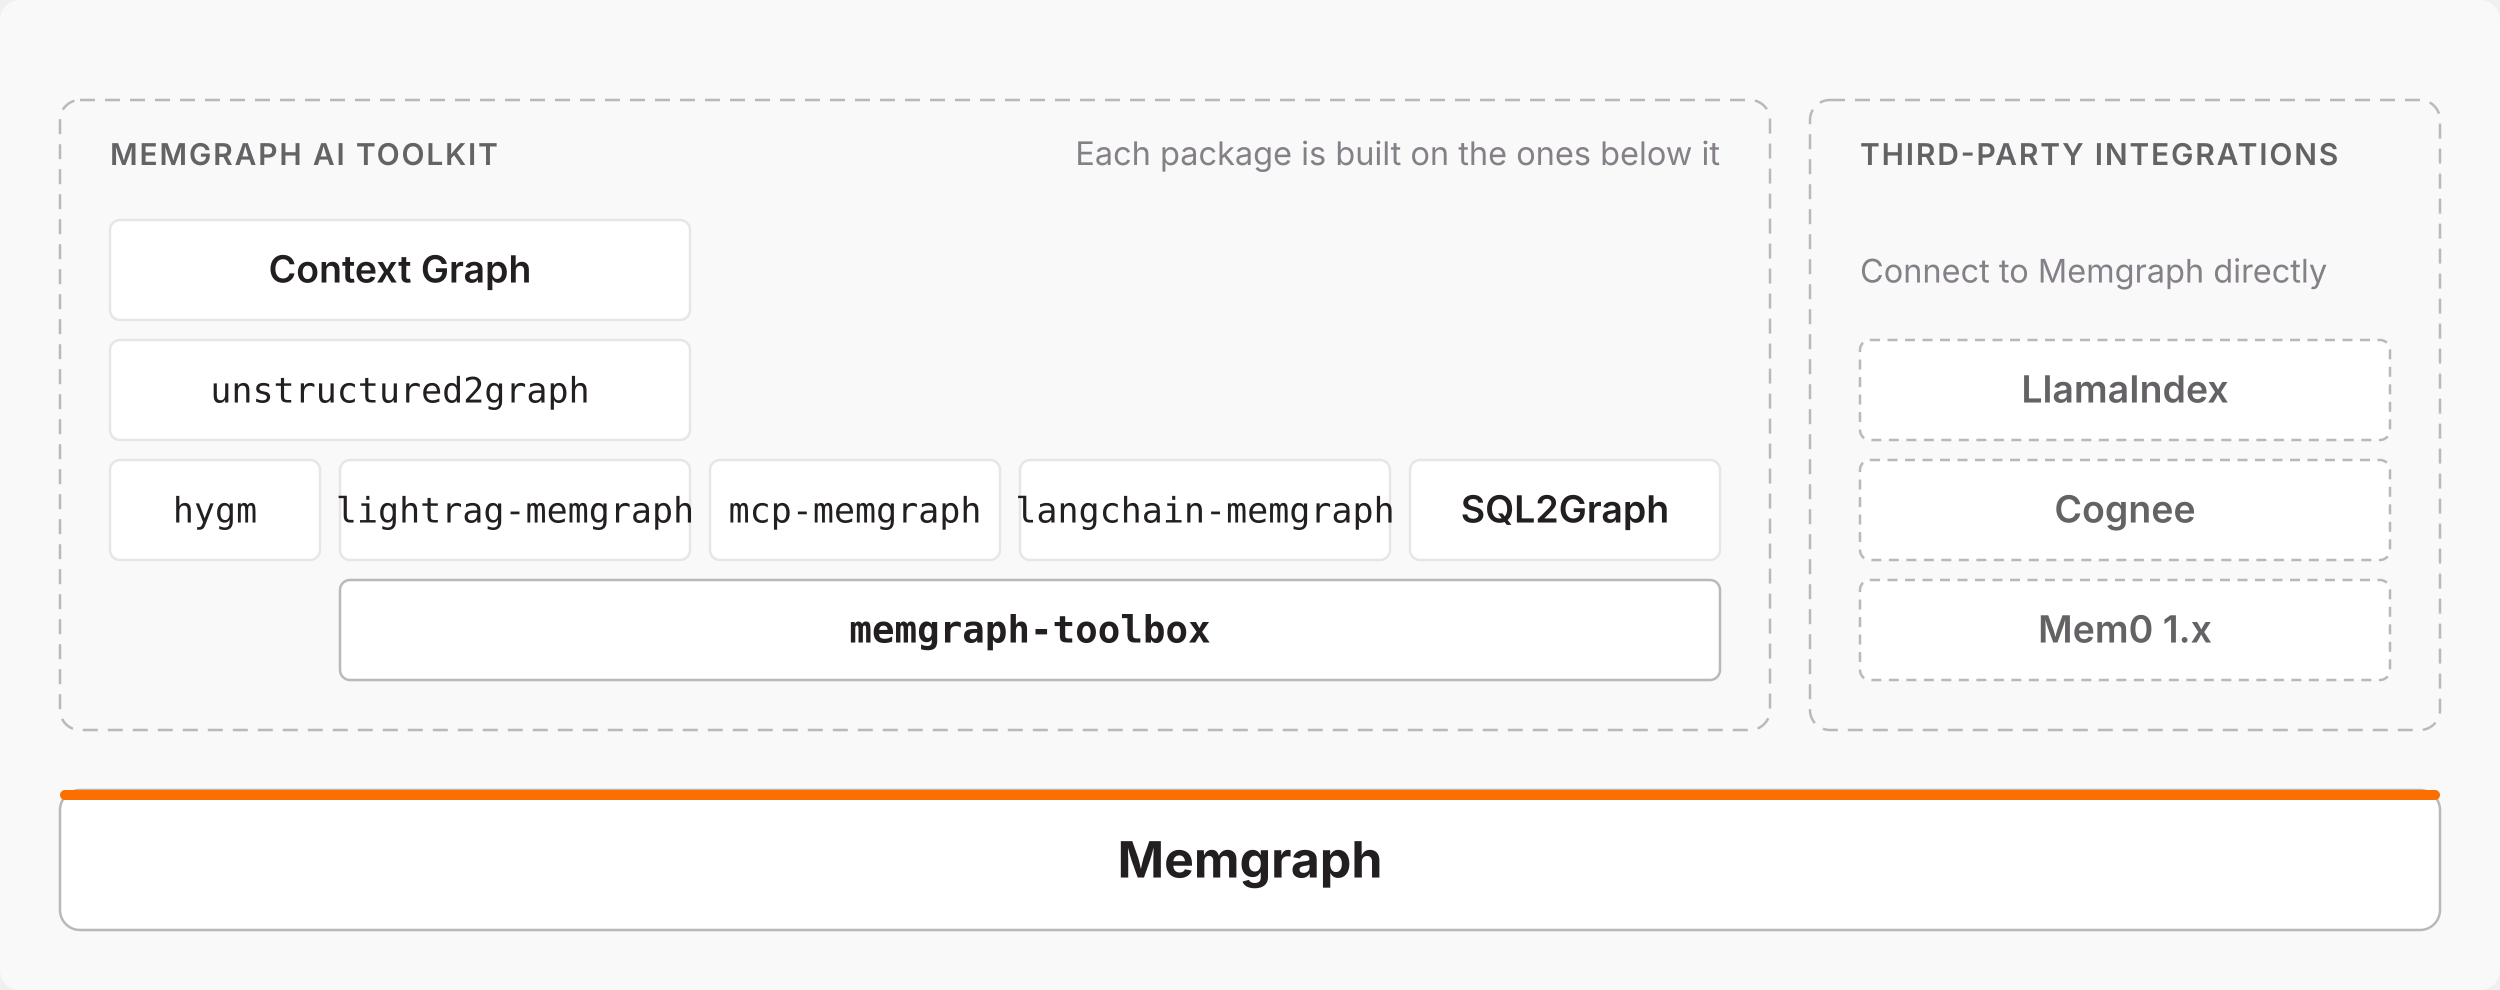
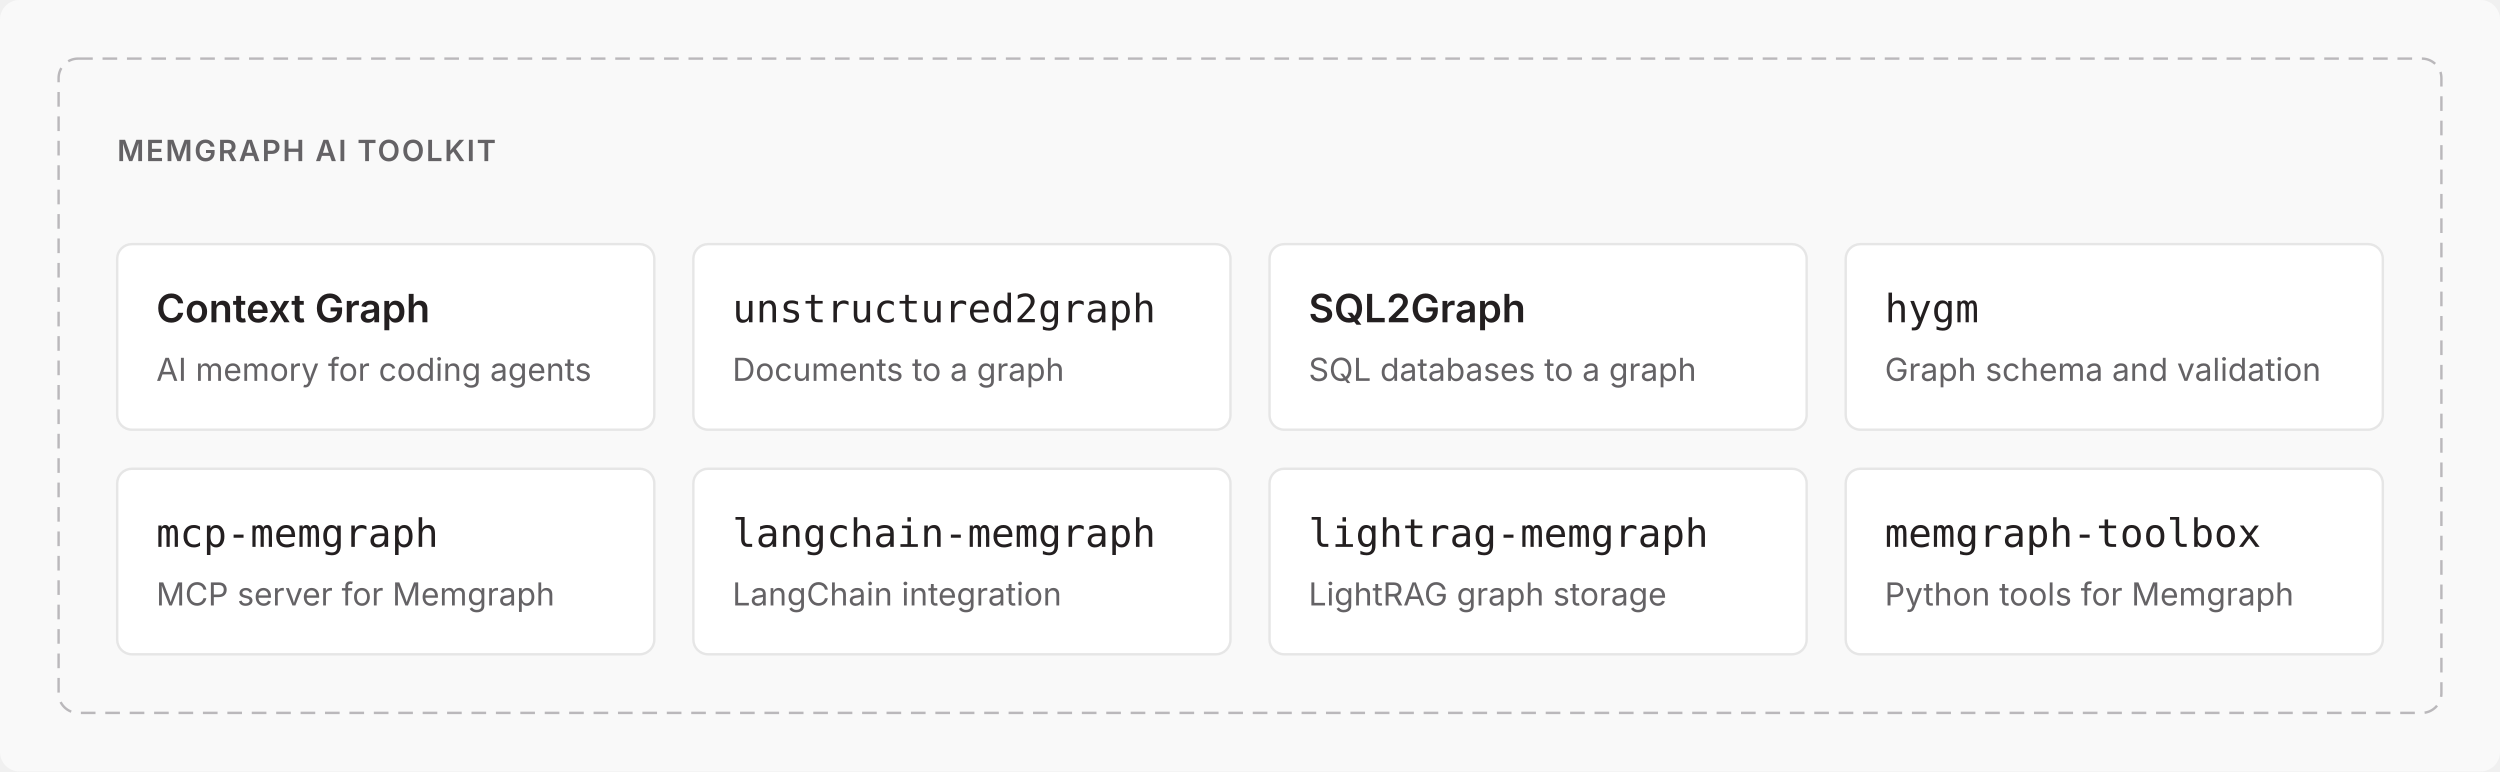
- <svg xmlns="http://www.w3.org/2000/svg" width="1000" height="396" viewBox="0 0 1000 396" font-family="'Inter Tight', Inter, Arial, sans-serif" role="img" aria-labelledby="title desc">
-   <rect x="0" y="0" width="1000" height="396" rx="8" fill="#F9F9F9" />
-   <rect x="24" y="40" width="684" height="252" rx="8" fill="none" stroke="#BAB8BB" stroke-dasharray="6 4" />
-   <text x="44" y="66" font-size="12" font-weight="600" letter-spacing="0.72" fill="#646265">MEMGRAPH AI TOOLKIT</text>
-   <text x="688" y="66" font-size="13" fill="#857F87" text-anchor="end">Each package is built on the ones below it</text>
-   <rect x="44" y="88" width="232" height="40" rx="4" fill="#FFFFFF" stroke="#E6E6E6" />
-   <text x="160" y="113" font-size="15" font-weight="600" fill="#231F20" text-anchor="middle">Context Graph</text>
-   <rect x="44" y="136" width="232" height="40" rx="4" fill="#FFFFFF" stroke="#E6E6E6" />
-   <text x="160" y="161" font-size="14" font-family="'Ubuntu Mono', Consolas, monospace" fill="#231F20" text-anchor="middle">unstructured2graph</text>
-   <rect x="44" y="184" width="84" height="40" rx="4" fill="#FFFFFF" stroke="#E6E6E6" />
-   <text x="86" y="209" font-size="14" font-family="'Ubuntu Mono', Consolas, monospace" fill="#231F20" text-anchor="middle">hygm</text>
-   <rect x="136" y="184" width="140" height="40" rx="4" fill="#FFFFFF" stroke="#E6E6E6" />
-   <text x="206" y="209" font-size="14" font-family="'Ubuntu Mono', Consolas, monospace" fill="#231F20" text-anchor="middle">lightrag-memgraph</text>
-   <rect x="284" y="184" width="116" height="40" rx="4" fill="#FFFFFF" stroke="#E6E6E6" />
-   <text x="342" y="209" font-size="14" font-family="'Ubuntu Mono', Consolas, monospace" fill="#231F20" text-anchor="middle">mcp-memgraph</text>
-   <rect x="408" y="184" width="148" height="40" rx="4" fill="#FFFFFF" stroke="#E6E6E6" />
-   <text x="482" y="209" font-size="14" font-family="'Ubuntu Mono', Consolas, monospace" fill="#231F20" text-anchor="middle">langchain-memgraph</text>
-   <rect x="564" y="184" width="124" height="40" rx="4" fill="#FFFFFF" stroke="#E6E6E6" />
-   <text x="626" y="209" font-size="15" font-weight="600" fill="#231F20" text-anchor="middle">SQL2Graph</text>
-   <rect x="136" y="232" width="552" height="40" rx="4" fill="#FFFFFF" stroke="#BAB8BB" />
-   <text x="412" y="257" font-size="15" font-family="'Ubuntu Mono', Consolas, monospace" font-weight="700" fill="#231F20" text-anchor="middle">memgraph-toolbox</text>
-   <rect x="724" y="40" width="252" height="252" rx="8" fill="none" stroke="#BAB8BB" stroke-dasharray="6 4" />
-   <text x="744" y="66" font-size="12" font-weight="600" letter-spacing="0.72" fill="#646265">THIRD-PARTY INTEGRATIONS</text>
-   <text x="744" y="113" font-size="13" fill="#857F87">Connect to Memgraph directly</text>
-   <rect x="744" y="136" width="212" height="40" rx="4" fill="#FFFFFF" stroke="#BAB8BB" stroke-dasharray="4 3" />
-   <text x="850" y="161" font-size="15" font-weight="600" fill="#646265" text-anchor="middle">LlamaIndex</text>
-   <rect x="744" y="184" width="212" height="40" rx="4" fill="#FFFFFF" stroke="#BAB8BB" stroke-dasharray="4 3" />
-   <text x="850" y="209" font-size="15" font-weight="600" fill="#646265" text-anchor="middle">Cognee</text>
-   <rect x="744" y="232" width="212" height="40" rx="4" fill="#FFFFFF" stroke="#BAB8BB" stroke-dasharray="4 3" />
-   <text x="850" y="257" font-size="15" font-weight="600" fill="#646265" text-anchor="middle">Mem0 1.x</text>
-   <rect x="24" y="316" width="952" height="56" rx="8" fill="#FFFFFF" stroke="#BAB8BB" />
-   <rect x="24" y="316" width="952" height="4" rx="2" fill="#FB6E00" />
-   <text x="500" y="351" font-size="20" font-weight="700" fill="#231F20" text-anchor="middle">Memgraph</text>
+ <svg xmlns="http://www.w3.org/2000/svg" width="1024" height="316" viewBox="0 0 1024 316" font-family="'Inter Tight', Inter, Arial, sans-serif" role="img" aria-labelledby="title desc">
+   <rect x="0" y="0" width="1024" height="316" rx="8" fill="#F9F9F9" />
+   <rect x="24" y="24" width="976" height="268" rx="8" fill="none" stroke="#BAB8BB" stroke-dasharray="6 4" />
+   <text x="48" y="66" font-size="12" font-weight="600" letter-spacing="0.72" fill="#646265">MEMGRAPH AI TOOLKIT</text>
+   <rect x="48" y="100" width="220" height="76" rx="6" fill="#FFFFFF" stroke="#E6E6E6" />
+   <text x="64" y="132" font-size="16" font-weight="600" fill="#231F20">Context Graph</text>
+   <text x="64" y="156" font-size="13" fill="#646265">AI memory for coding agents</text>
+   <rect x="284" y="100" width="220" height="76" rx="6" fill="#FFFFFF" stroke="#E6E6E6" />
+   <text x="300" y="132" font-family="'Ubuntu Mono', Consolas, monospace" font-size="16" fill="#231F20">unstructured2graph</text>
+   <text x="300" y="156" font-size="13" fill="#646265">Documents to a graph</text>
+   <rect x="520" y="100" width="220" height="76" rx="6" fill="#FFFFFF" stroke="#E6E6E6" />
+   <text x="536" y="132" font-size="16" font-weight="600" fill="#231F20">SQL2Graph</text>
+   <text x="536" y="156" font-size="13" fill="#646265">SQL databases to a graph</text>
+   <rect x="756" y="100" width="220" height="76" rx="6" fill="#FFFFFF" stroke="#E6E6E6" />
+   <text x="772" y="132" font-family="'Ubuntu Mono', Consolas, monospace" font-size="16" fill="#231F20">hygm</text>
+   <text x="772" y="156" font-size="13" fill="#646265">Graph schema and validation</text>
+   <rect x="48" y="192" width="220" height="76" rx="6" fill="#FFFFFF" stroke="#E6E6E6" />
+   <text x="64" y="224" font-family="'Ubuntu Mono', Consolas, monospace" font-size="16" fill="#231F20">mcp-memgraph</text>
+   <text x="64" y="248" font-size="13" fill="#646265">MCP server for Memgraph</text>
+   <rect x="284" y="192" width="220" height="76" rx="6" fill="#FFFFFF" stroke="#E6E6E6" />
+   <text x="300" y="224" font-family="'Ubuntu Mono', Consolas, monospace" font-size="16" fill="#231F20">langchain-memgraph</text>
+   <text x="300" y="248" font-size="13" fill="#646265">LangChain integration</text>
+   <rect x="520" y="192" width="220" height="76" rx="6" fill="#FFFFFF" stroke="#E6E6E6" />
+   <text x="536" y="224" font-family="'Ubuntu Mono', Consolas, monospace" font-size="16" fill="#231F20">lightrag-memgraph</text>
+   <text x="536" y="248" font-size="13" fill="#646265">LightRAG graph storage</text>
+   <rect x="756" y="192" width="220" height="76" rx="6" fill="#FFFFFF" stroke="#E6E6E6" />
+   <text x="772" y="224" font-family="'Ubuntu Mono', Consolas, monospace" font-size="16" fill="#231F20">memgraph-toolbox</text>
+   <text x="772" y="248" font-size="13" fill="#646265">Python tools for Memgraph</text>
</svg>
